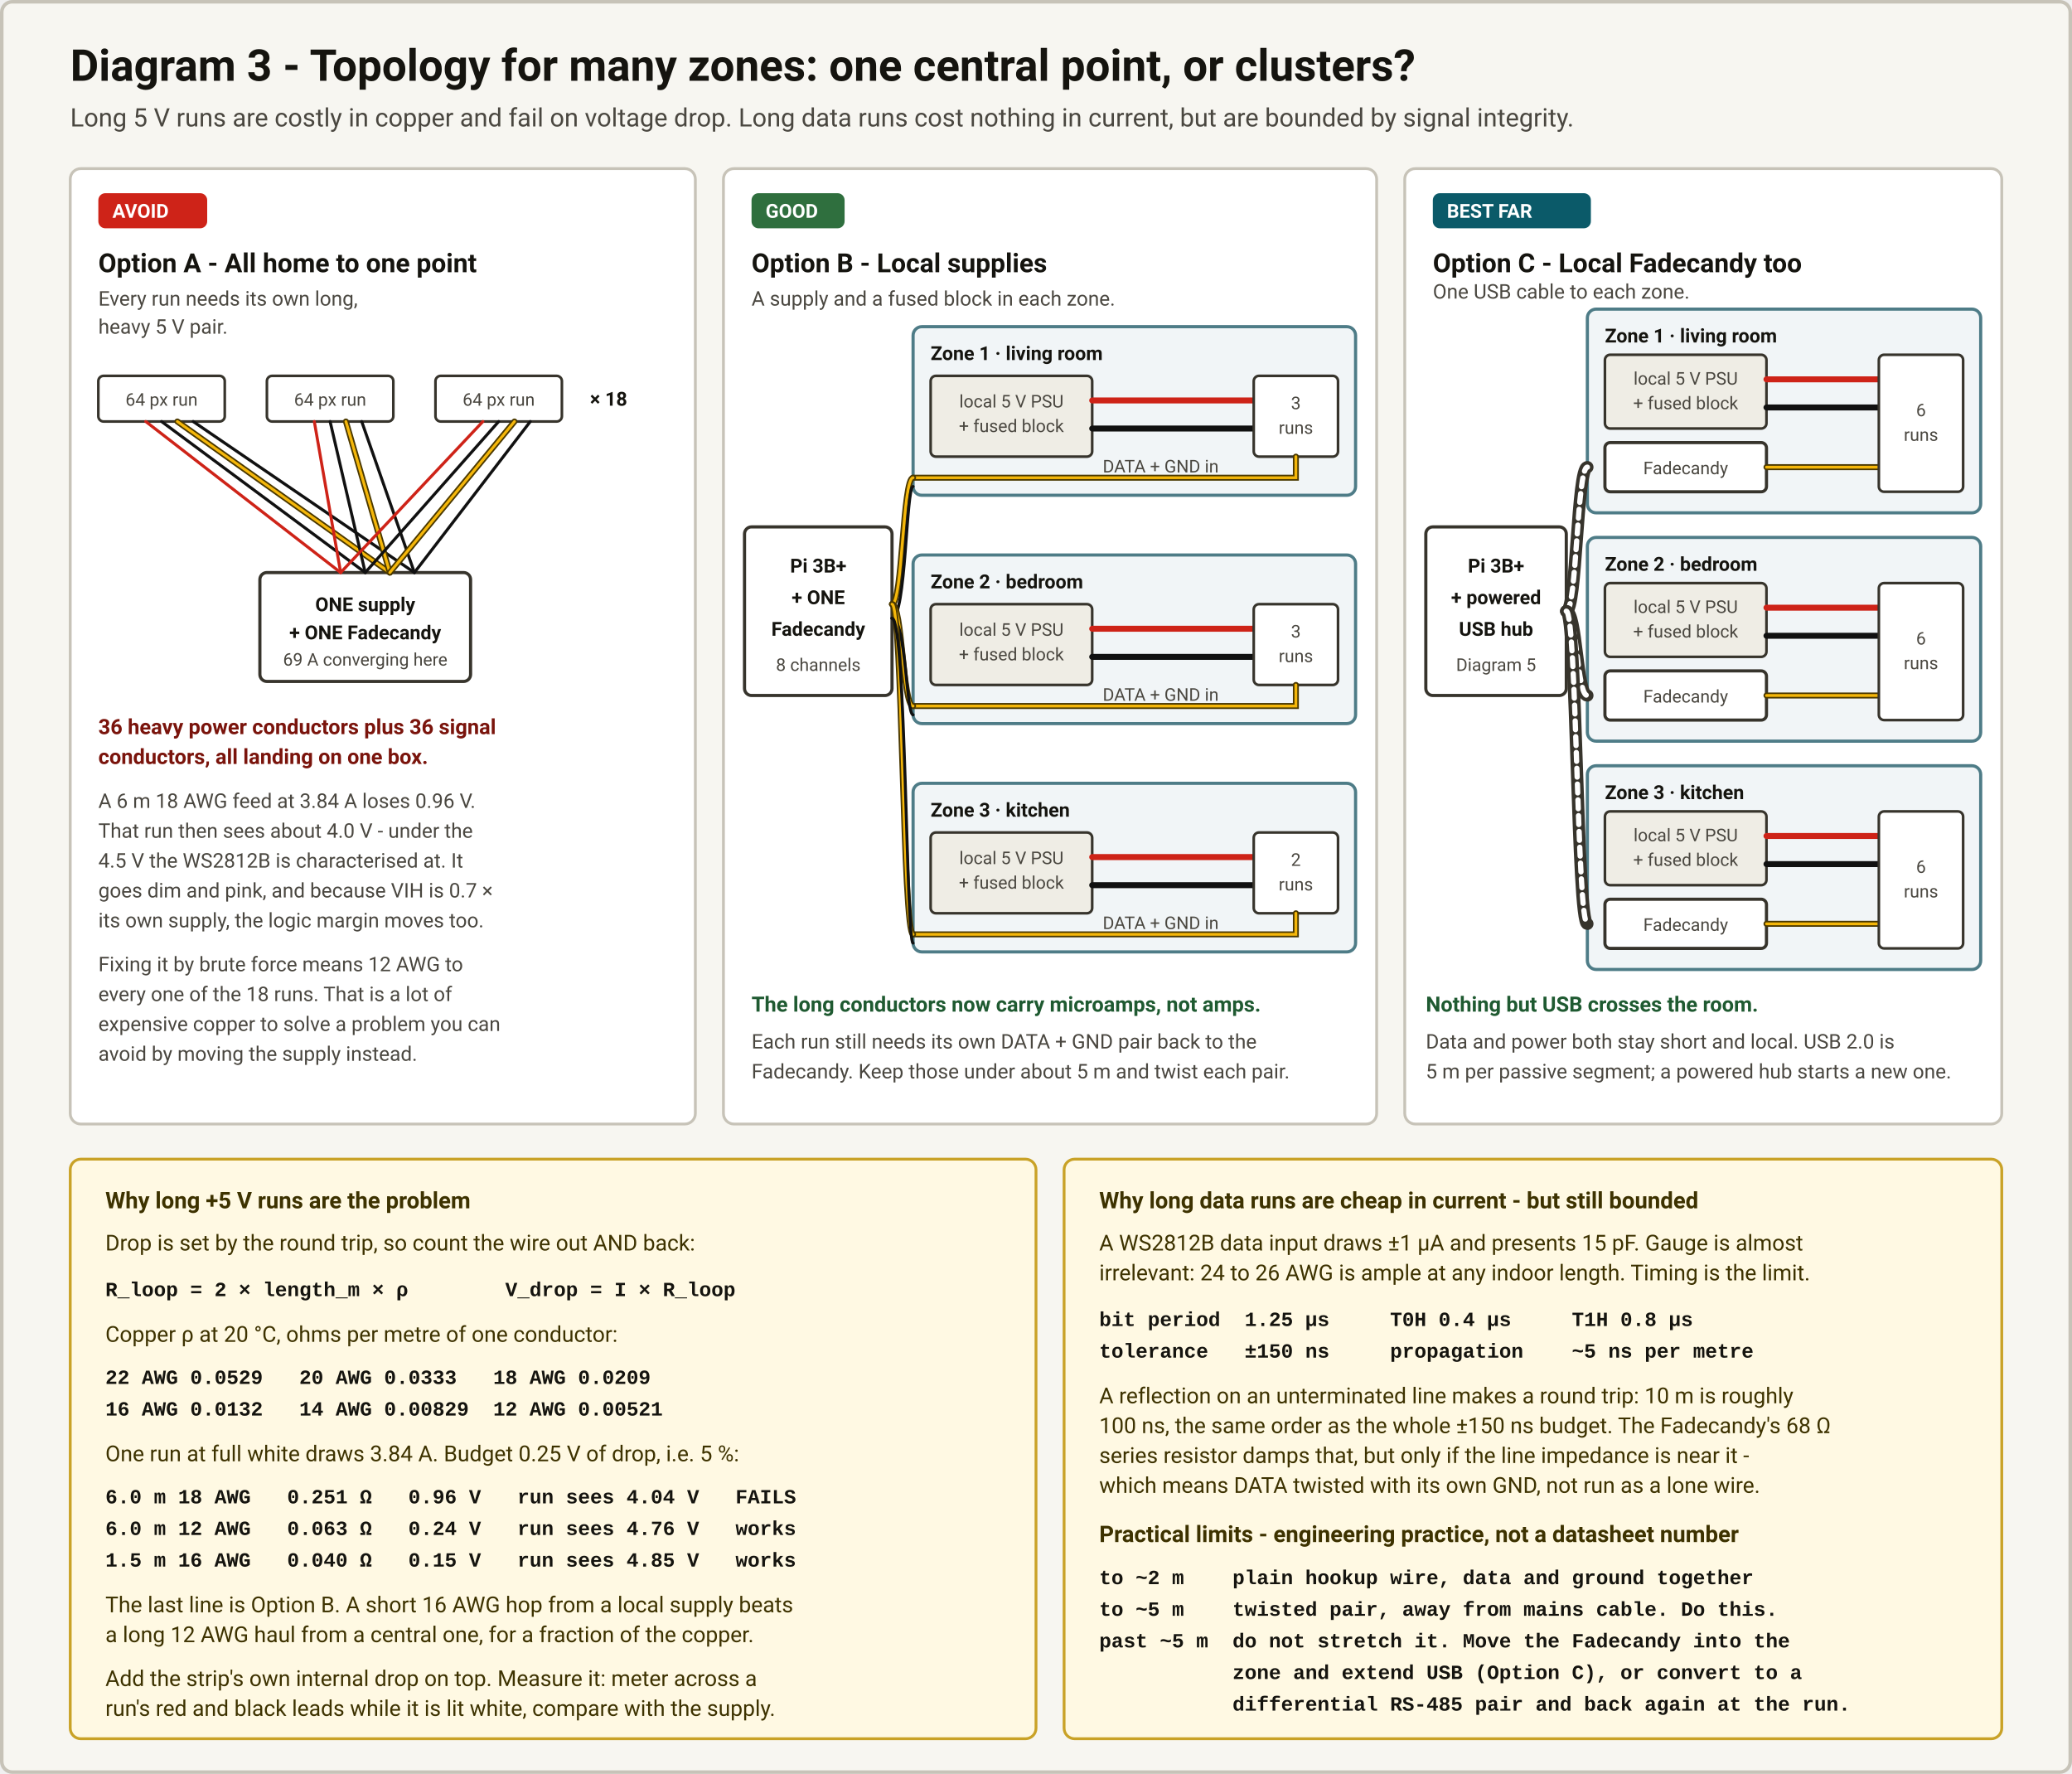
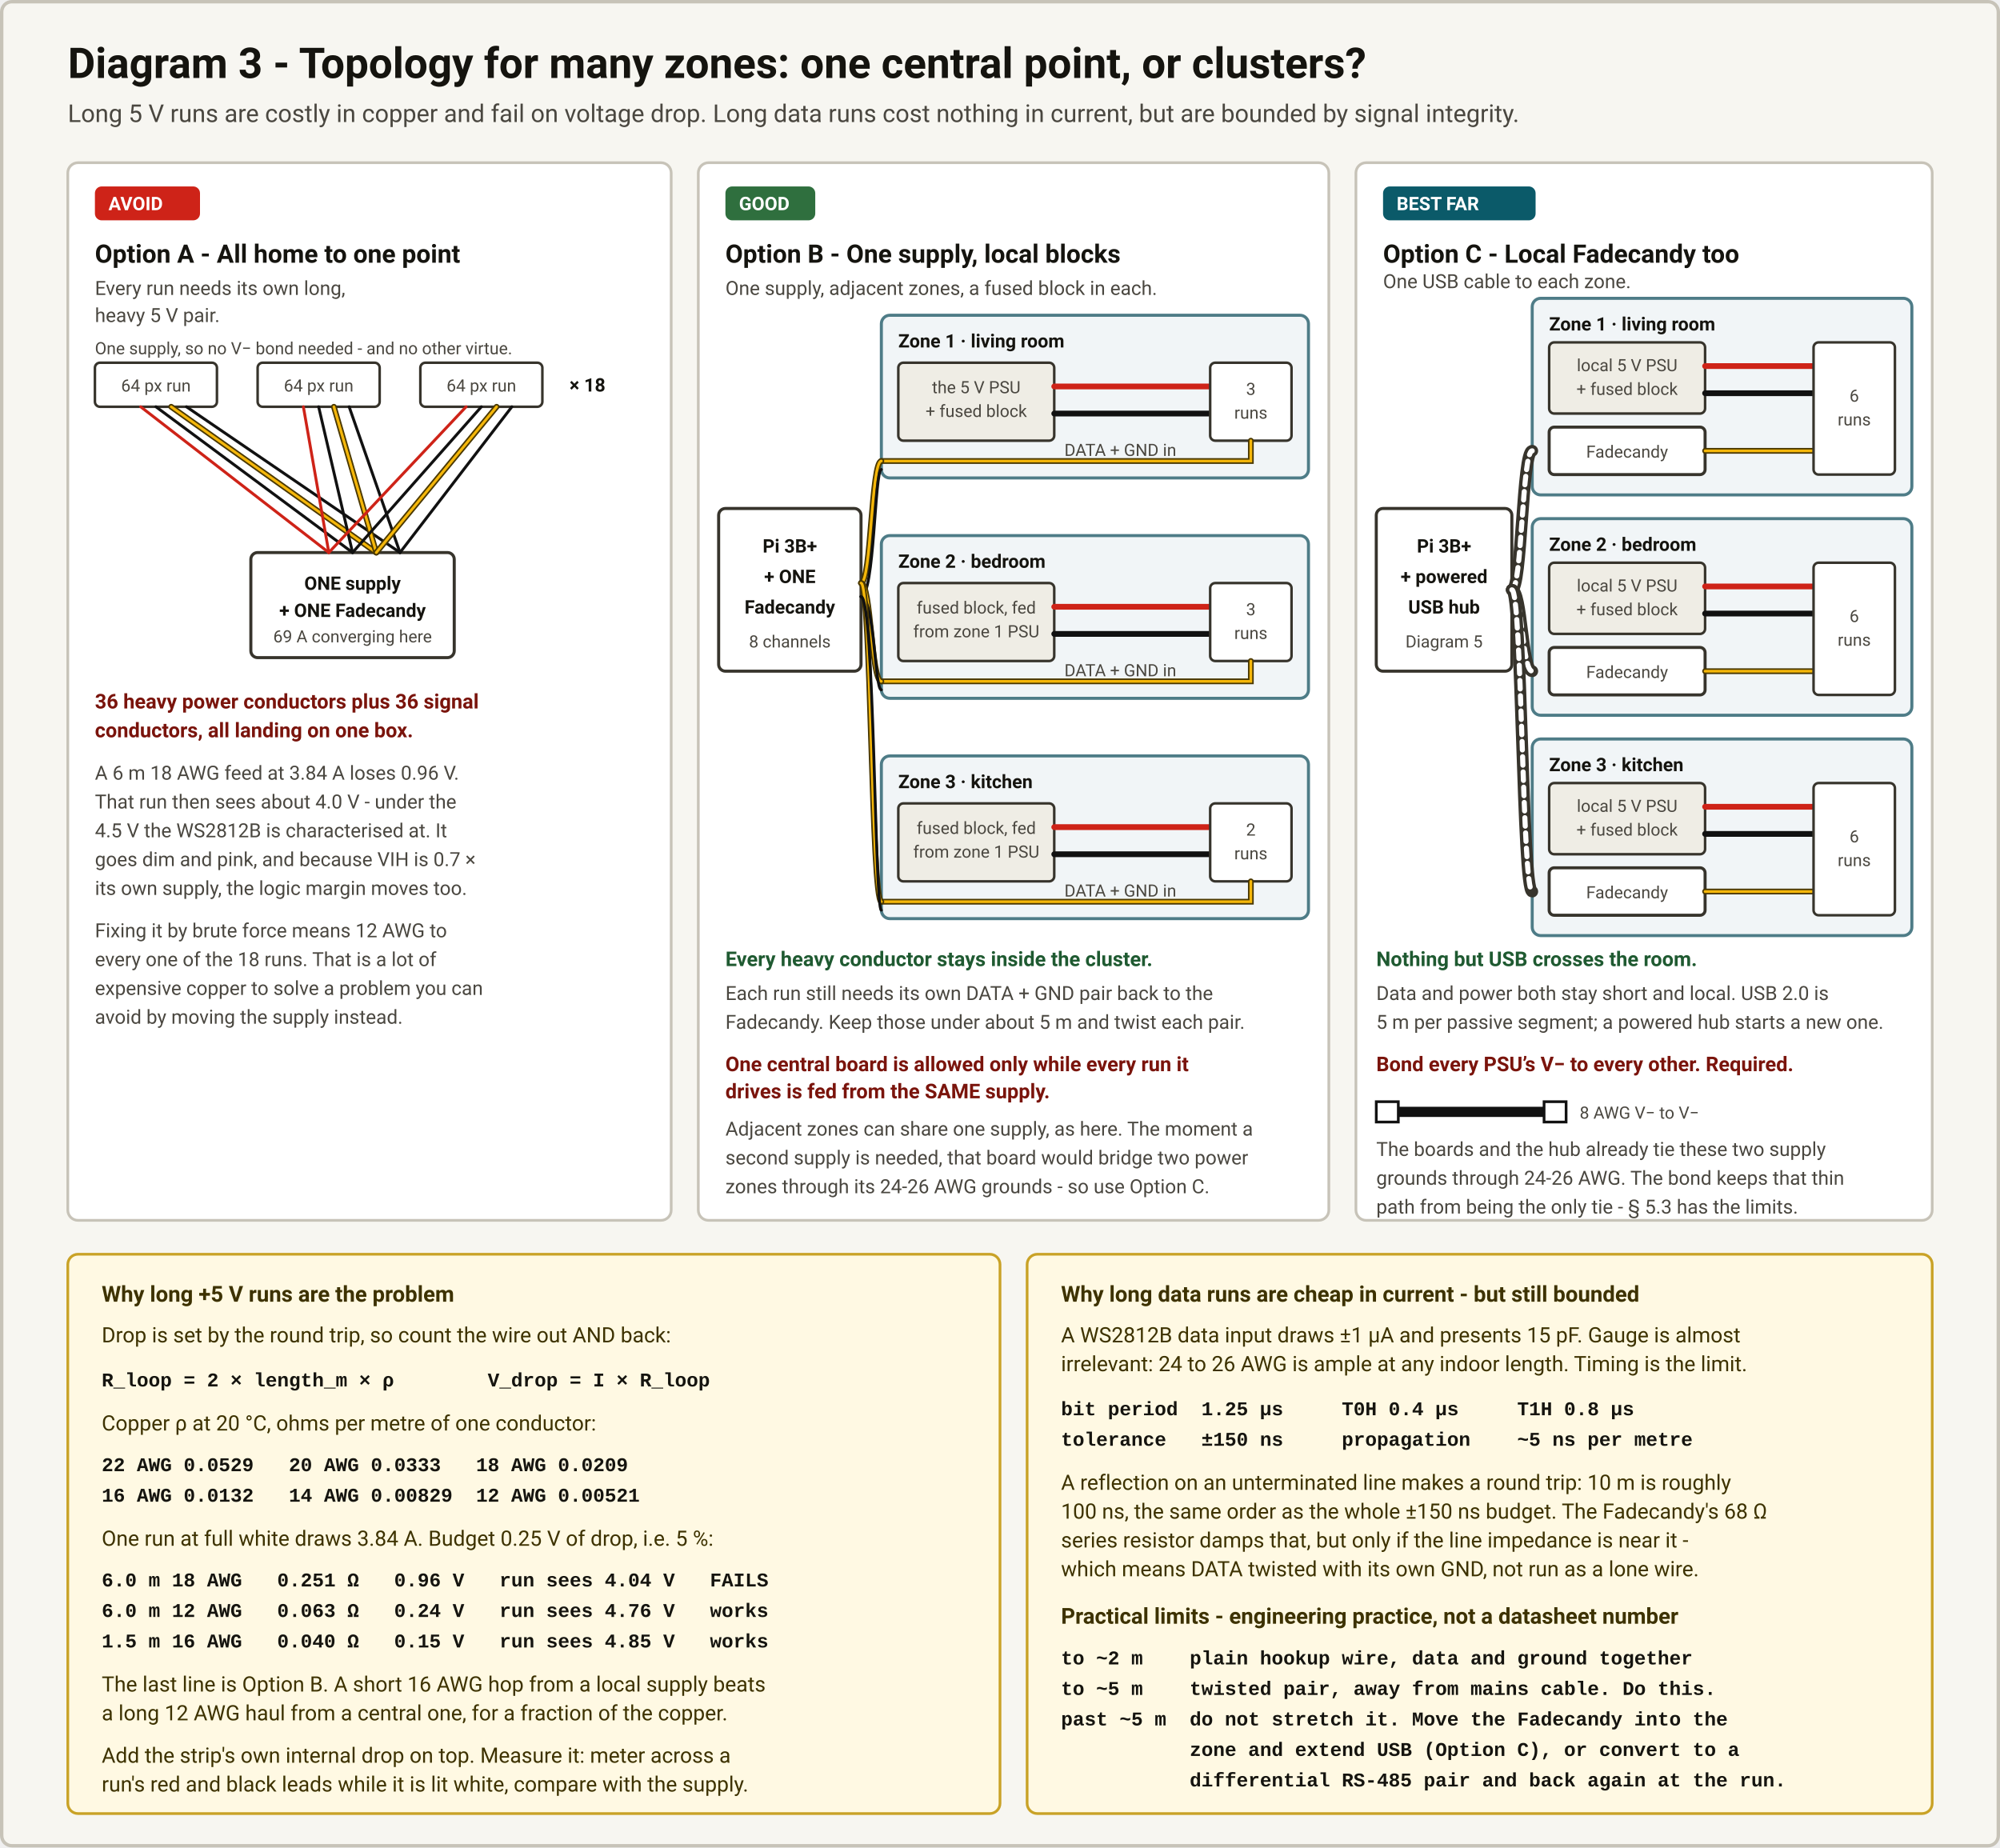
- <svg xmlns="http://www.w3.org/2000/svg" viewBox="0 0 1180 1010" width="1180" height="1010" role="img" aria-labelledby="t3 d3">
+ <svg xmlns="http://www.w3.org/2000/svg" viewBox="0 0 1180 1090" width="1180" height="1090" role="img" aria-labelledby="t3 d3">
  <style>
    .bg      { fill:#F7F6F1; stroke:#C7C3B8; stroke-width:2; }
    .ttl     { font:700 25px ui-sans-serif,system-ui,'Segoe UI',Roboto,Helvetica,Arial,sans-serif; fill:#15140F; }
    .sub     { font:400 14.5px ui-sans-serif,system-ui,'Segoe UI',Roboto,Helvetica,Arial,sans-serif; fill:#4A4740; }
    .lbls    { font:400 11.5px ui-sans-serif,system-ui,'Segoe UI',Roboto,Helvetica,Arial,sans-serif; fill:#4A4740; }
    .tiny    { font:400 10px ui-sans-serif,system-ui,'Segoe UI',Roboto,Helvetica,Arial,sans-serif; fill:#4A4740; }
    .wlbl    { font:700 11px ui-sans-serif,system-ui,'Segoe UI',Roboto,Helvetica,Arial,sans-serif; fill:#15140F; }
    .colttl  { font:700 15px ui-sans-serif,system-ui,'Segoe UI',Roboto,Helvetica,Arial,sans-serif; fill:#15140F; }
    .mono    { font:600 11.5px ui-monospace,'SFMono-Regular',Consolas,'Liberation Mono',monospace; fill:#15140F; }

    .col     { fill:#FFFFFF; stroke:#C7C3B8; stroke-width:1.6; }
    .box     { fill:#FFFFFF; stroke:#37342C; stroke-width:1.8; }
    .clu     { fill:#F1F5F7; stroke:#4E7C87; stroke-width:1.8; }
    .psu     { fill:#EFEDE5; stroke:#37342C; stroke-width:1.5; }
    .run     { fill:#FFFFFF; stroke:#37342C; stroke-width:1.5; }

    .tagbad  { fill:#CE2318; }
    .taggood { fill:#2F6F3E; }
    .tagbest { fill:#0B5A69; }
    .tagt    { font:700 11px ui-sans-serif,system-ui,'Segoe UI',Roboto,Helvetica,Arial,sans-serif; fill:#FFFFFF; }

    .gnd     { stroke:#111111; stroke-width:3.4; fill:none; stroke-linecap:round; }
    .pwr     { stroke:#CE2318; stroke-width:3.4; fill:none; stroke-linecap:round; }
    .gndt    { stroke:#111111; stroke-width:1.7; fill:none; stroke-linecap:round; }
    .pwrt    { stroke:#CE2318; stroke-width:1.7; fill:none; stroke-linecap:round; }
    .datc    { stroke:#4A3800; stroke-width:5.4; fill:none; stroke-linejoin:round; stroke-linecap:round; }
    .dat     { stroke:#F5B70A; stroke-width:2.6; fill:none; stroke-linejoin:round; stroke-linecap:round; }
    .datct   { stroke:#4A3800; stroke-width:3.4; fill:none; stroke-linecap:round; }
    .datt    { stroke:#F5B70A; stroke-width:1.6; fill:none; stroke-linecap:round; }
    .usbc    { stroke:#37342C; stroke-width:7; fill:none; stroke-linecap:round; }
    .usb     { stroke:#FFFFFF; stroke-width:3; fill:none; stroke-linecap:round; stroke-dasharray:5 4; }
+     .bond    { stroke:#111111; stroke-width:6; fill:none; stroke-linecap:round; }

    .note    { fill:#FFF9E3; stroke:#C9A227; stroke-width:1.6; }
    .notet   { font:700 13px ui-sans-serif,system-ui,'Segoe UI',Roboto,Helvetica,Arial,sans-serif; fill:#3D3200; }
    .notep   { font:400 12.5px ui-sans-serif,system-ui,'Segoe UI',Roboto,Helvetica,Arial,sans-serif; fill:#3D3200; }
    .warnt   { font:700 12px ui-sans-serif,system-ui,'Segoe UI',Roboto,Helvetica,Arial,sans-serif; fill:#7A140C; }
    .okt     { font:700 12px ui-sans-serif,system-ui,'Segoe UI',Roboto,Helvetica,Arial,sans-serif; fill:#1F5A31; }
  </style>
-   <rect class="bg" x="1" y="1" width="1178" height="1008" rx="6" />
+   <rect class="bg" x="1" y="1" width="1178" height="1088" rx="6" />
  <text class="ttl" x="40" y="46">Diagram 3 - Topology for many zones: one central point, or clusters?</text>
  <text class="sub" x="40" y="72">Long 5 V runs are costly in copper and fail on voltage drop. Long data runs cost nothing in current, but are bounded by signal integrity.</text>
-   <rect class="col" x="40" y="96" width="356" height="544" rx="6" />
+   <rect class="col" x="40" y="96" width="356" height="624" rx="6" />
  <rect class="tagbad" x="56" y="110" width="62" height="20" rx="4" />
  <text class="tagt" x="64" y="124">AVOID</text>
  <text class="colttl" x="56" y="155">Option A - All home to one point</text>
  <text class="lbls" x="56" y="174">Every run needs its own long,</text>
  <text class="lbls" x="56" y="190">heavy 5 V pair.</text>
-   <rect class="col" x="412" y="96" width="372" height="544" rx="6" />
+   <text class="tiny" x="56" y="209">One supply, so no V− bond needed - and no other virtue.</text>
+   <rect class="col" x="412" y="96" width="372" height="624" rx="6" />
  <rect class="taggood" x="428" y="110" width="53" height="20" rx="4" />
  <text class="tagt" x="436" y="124">GOOD</text>
-   <text class="colttl" x="428" y="155">Option B - Local supplies</text>
-   <text class="lbls" x="428" y="174">A supply and a fused block in each zone.</text>
-   <rect class="col" x="800" y="96" width="340" height="544" rx="6" />
+   <text class="colttl" x="428" y="155">Option B - One supply, local blocks</text>
+   <text class="lbls" x="428" y="174">One supply, adjacent zones, a fused block in each.</text>
+   <rect class="col" x="800" y="96" width="340" height="624" rx="6" />
  <rect class="tagbest" x="816" y="110" width="90" height="20" rx="4" />
  <text class="tagt" x="824" y="124">BEST FAR</text>
  <text class="colttl" x="816" y="155">Option C - Local Fadecandy too</text>
  <text class="lbls" x="816" y="170">One USB cable to each zone.</text>
  <rect class="run" x="56" y="214" width="72" height="26" rx="3" />
  <text class="tiny" x="92" y="231" text-anchor="middle">64 px run</text>
  <rect class="run" x="152" y="214" width="72" height="26" rx="3" />
  <text class="tiny" x="188" y="231" text-anchor="middle">64 px run</text>
  <rect class="run" x="248" y="214" width="72" height="26" rx="3" />
  <text class="tiny" x="284" y="231" text-anchor="middle">64 px run</text>
  <text class="wlbl" x="336" y="231">× 18</text>
  <rect class="box" x="148" y="326" width="120" height="62" rx="4" />
  <text class="wlbl" x="208" y="348" text-anchor="middle">ONE supply</text>
  <text class="wlbl" x="208" y="364" text-anchor="middle">+ ONE Fadecandy</text>
  <text class="tiny" x="208" y="379" text-anchor="middle">69 A converging here</text>
  <path class="pwrt" d="M 83 240 L 194 326" />
  <path class="gndt" d="M 92 240 L 208 326" />
  <path class="datct" d="M 101 240 L 222 326" />
  <path class="datt" d="M 101 240 L 222 326" />
  <path class="gndt" d="M 110 240 L 236 326" />
  <path class="pwrt" d="M 179 240 L 194 326" />
  <path class="gndt" d="M 188 240 L 208 326" />
  <path class="datct" d="M 197 240 L 222 326" />
  <path class="datt" d="M 197 240 L 222 326" />
  <path class="gndt" d="M 206 240 L 236 326" />
  <path class="pwrt" d="M 275 240 L 194 326" />
  <path class="gndt" d="M 284 240 L 208 326" />
  <path class="datct" d="M 293 240 L 222 326" />
  <path class="datt" d="M 293 240 L 222 326" />
  <path class="gndt" d="M 302 240 L 236 326" />
  <text class="warnt" x="56" y="418">36 heavy power conductors plus 36 signal</text>
  <text class="warnt" x="56" y="435">conductors, all landing on one box.</text>
  <text class="lbls" x="56" y="460">A 6 m 18 AWG feed at 3.84 A loses 0.96 V.</text>
  <text class="lbls" x="56" y="477">That run then sees about 4.0 V - under the</text>
  <text class="lbls" x="56" y="494">4.5 V the WS2812B is characterised at. It</text>
  <text class="lbls" x="56" y="511">goes dim and pink, and because VIH is 0.7 ×</text>
  <text class="lbls" x="56" y="528">its own supply, the logic margin moves too.</text>
  <text class="lbls" x="56" y="553">Fixing it by brute force means 12 AWG to</text>
  <text class="lbls" x="56" y="570">every one of the 18 runs. That is a lot of</text>
  <text class="lbls" x="56" y="587">expensive copper to solve a problem you can</text>
  <text class="lbls" x="56" y="604">avoid by moving the supply instead.</text>
  <rect class="box" x="424" y="300" width="84" height="96" rx="4" />
  <text class="wlbl" x="466" y="326" text-anchor="middle">Pi 3B+</text>
  <text class="wlbl" x="466" y="344" text-anchor="middle">+ ONE</text>
  <text class="wlbl" x="466" y="362" text-anchor="middle">Fadecandy</text>
  <text class="tiny" x="466" y="382" text-anchor="middle">8 channels</text>
  <rect class="clu" x="520" y="186" width="252" height="96" rx="5" />
  <text class="wlbl" x="530" y="205">Zone 1 · living room</text>
  <rect class="psu" x="530" y="214" width="92" height="46" rx="3" />
-   <text class="tiny" x="576" y="232" text-anchor="middle">local 5 V PSU</text>
+   <text class="tiny" x="576" y="232" text-anchor="middle">the 5 V PSU</text>
  <text class="tiny" x="576" y="246" text-anchor="middle">+ fused block</text>
  <path class="pwr" d="M 622 228 H 714" />
  <path class="gnd" d="M 622 244 H 714" />
  <rect class="run" x="714" y="214" width="48" height="46" rx="3" />
  <text class="tiny" x="738" y="233" text-anchor="middle">3</text>
  <text class="tiny" x="738" y="247" text-anchor="middle">runs</text>
  <path class="datct" d="M 520 272 H 738 V 260" />
  <path class="datt" d="M 520 272 H 738 V 260" />
  <text class="tiny" x="628" y="269">DATA + GND in</text>
  <path class="datct" d="M 508 344 C 514 344, 514 272, 520 272" />
  <path class="datt" d="M 508 344 C 514 344, 514 272, 520 272" />
  <path class="gndt" d="M 508 352 C 516 352, 516 277, 520 277" />
  <rect class="clu" x="520" y="316" width="252" height="96" rx="5" />
  <text class="wlbl" x="530" y="335">Zone 2 · bedroom</text>
  <rect class="psu" x="530" y="344" width="92" height="46" rx="3" />
-   <text class="tiny" x="576" y="362" text-anchor="middle">local 5 V PSU</text>
-   <text class="tiny" x="576" y="376" text-anchor="middle">+ fused block</text>
+   <text class="tiny" x="576" y="362" text-anchor="middle">fused block, fed</text>
+   <text class="tiny" x="576" y="376" text-anchor="middle">from zone 1 PSU</text>
  <path class="pwr" d="M 622 358 H 714" />
  <path class="gnd" d="M 622 374 H 714" />
  <rect class="run" x="714" y="344" width="48" height="46" rx="3" />
  <text class="tiny" x="738" y="363" text-anchor="middle">3</text>
  <text class="tiny" x="738" y="377" text-anchor="middle">runs</text>
  <path class="datct" d="M 520 402 H 738 V 390" />
  <path class="datt" d="M 520 402 H 738 V 390" />
  <text class="tiny" x="628" y="399">DATA + GND in</text>
  <path class="datct" d="M 508 344 C 514 344, 514 402, 520 402" />
  <path class="datt" d="M 508 344 C 514 344, 514 402, 520 402" />
  <path class="gndt" d="M 508 352 C 516 352, 516 407, 520 407" />
  <rect class="clu" x="520" y="446" width="252" height="96" rx="5" />
  <text class="wlbl" x="530" y="465">Zone 3 · kitchen</text>
  <rect class="psu" x="530" y="474" width="92" height="46" rx="3" />
-   <text class="tiny" x="576" y="492" text-anchor="middle">local 5 V PSU</text>
-   <text class="tiny" x="576" y="506" text-anchor="middle">+ fused block</text>
+   <text class="tiny" x="576" y="492" text-anchor="middle">fused block, fed</text>
+   <text class="tiny" x="576" y="506" text-anchor="middle">from zone 1 PSU</text>
  <path class="pwr" d="M 622 488 H 714" />
  <path class="gnd" d="M 622 504 H 714" />
  <rect class="run" x="714" y="474" width="48" height="46" rx="3" />
  <text class="tiny" x="738" y="493" text-anchor="middle">2</text>
  <text class="tiny" x="738" y="507" text-anchor="middle">runs</text>
  <path class="datct" d="M 520 532 H 738 V 520" />
  <path class="datt" d="M 520 532 H 738 V 520" />
  <text class="tiny" x="628" y="529">DATA + GND in</text>
  <path class="datct" d="M 508 344 C 514 344, 514 532, 520 532" />
  <path class="datt" d="M 508 344 C 514 344, 514 532, 520 532" />
  <path class="gndt" d="M 508 352 C 516 352, 516 537, 520 537" />
-   <text class="okt" x="428" y="576">The long conductors now carry microamps, not amps.</text>
-   <text class="lbls" x="428" y="597">Each run still needs its own DATA + GND pair back to the</text>
-   <text class="lbls" x="428" y="614">Fadecandy. Keep those under about 5 m and twist each pair.</text>
+   <text class="okt" x="428" y="570">Every heavy conductor stays inside the cluster.</text>
+   <text class="lbls" x="428" y="590">Each run still needs its own DATA + GND pair back to the</text>
+   <text class="lbls" x="428" y="607">Fadecandy. Keep those under about 5 m and twist each pair.</text>
+   <text class="warnt" x="428" y="632">One central board is allowed only while every run it</text>
+   <text class="warnt" x="428" y="648">drives is fed from the SAME supply.</text>
+   <text class="lbls" x="428" y="670">Adjacent zones can share one supply, as here. The moment a</text>
+   <text class="lbls" x="428" y="687">second supply is needed, that board would bridge two power</text>
+   <text class="lbls" x="428" y="704">zones through its 24-26 AWG grounds - so use Option C.</text>
  <rect class="box" x="812" y="300" width="80" height="96" rx="4" />
  <text class="wlbl" x="852" y="326" text-anchor="middle">Pi 3B+</text>
  <text class="wlbl" x="852" y="344" text-anchor="middle">+ powered</text>
  <text class="wlbl" x="852" y="362" text-anchor="middle">USB hub</text>
  <text class="tiny" x="852" y="382" text-anchor="middle">Diagram 5</text>
  <rect class="clu" x="904" y="176" width="224" height="116" rx="5" />
  <text class="wlbl" x="914" y="195">Zone 1 · living room</text>
  <rect class="psu" x="914" y="202" width="92" height="42" rx="3" />
  <text class="tiny" x="960" y="219" text-anchor="middle">local 5 V PSU</text>
  <text class="tiny" x="960" y="233" text-anchor="middle">+ fused block</text>
  <rect class="box" x="914" y="252" width="92" height="28" rx="3" />
  <text class="tiny" x="960" y="270" text-anchor="middle">Fadecandy</text>
  <path class="pwr" d="M 1006 216 H 1070" />
  <path class="gnd" d="M 1006 232 H 1070" />
  <path class="datct" d="M 1006 266 H 1070" />
  <path class="datt" d="M 1006 266 H 1070" />
  <rect class="run" x="1070" y="202" width="48" height="78" rx="3" />
  <text class="tiny" x="1094" y="237" text-anchor="middle">6</text>
  <text class="tiny" x="1094" y="251" text-anchor="middle">runs</text>
  <path class="usbc" d="M 892 348 C 898 348, 898 266, 904 266" />
  <path class="usb" d="M 892 348 C 898 348, 898 266, 904 266" />
  <rect class="clu" x="904" y="306" width="224" height="116" rx="5" />
  <text class="wlbl" x="914" y="325">Zone 2 · bedroom</text>
  <rect class="psu" x="914" y="332" width="92" height="42" rx="3" />
  <text class="tiny" x="960" y="349" text-anchor="middle">local 5 V PSU</text>
  <text class="tiny" x="960" y="363" text-anchor="middle">+ fused block</text>
  <rect class="box" x="914" y="382" width="92" height="28" rx="3" />
  <text class="tiny" x="960" y="400" text-anchor="middle">Fadecandy</text>
  <path class="pwr" d="M 1006 346 H 1070" />
  <path class="gnd" d="M 1006 362 H 1070" />
  <path class="datct" d="M 1006 396 H 1070" />
  <path class="datt" d="M 1006 396 H 1070" />
  <rect class="run" x="1070" y="332" width="48" height="78" rx="3" />
  <text class="tiny" x="1094" y="367" text-anchor="middle">6</text>
  <text class="tiny" x="1094" y="381" text-anchor="middle">runs</text>
  <path class="usbc" d="M 892 348 C 898 348, 898 396, 904 396" />
  <path class="usb" d="M 892 348 C 898 348, 898 396, 904 396" />
  <rect class="clu" x="904" y="436" width="224" height="116" rx="5" />
  <text class="wlbl" x="914" y="455">Zone 3 · kitchen</text>
  <rect class="psu" x="914" y="462" width="92" height="42" rx="3" />
  <text class="tiny" x="960" y="479" text-anchor="middle">local 5 V PSU</text>
  <text class="tiny" x="960" y="493" text-anchor="middle">+ fused block</text>
  <rect class="box" x="914" y="512" width="92" height="28" rx="3" />
  <text class="tiny" x="960" y="530" text-anchor="middle">Fadecandy</text>
  <path class="pwr" d="M 1006 476 H 1070" />
  <path class="gnd" d="M 1006 492 H 1070" />
  <path class="datct" d="M 1006 526 H 1070" />
  <path class="datt" d="M 1006 526 H 1070" />
  <rect class="run" x="1070" y="462" width="48" height="78" rx="3" />
  <text class="tiny" x="1094" y="497" text-anchor="middle">6</text>
  <text class="tiny" x="1094" y="511" text-anchor="middle">runs</text>
  <path class="usbc" d="M 892 348 C 898 348, 898 526, 904 526" />
  <path class="usb" d="M 892 348 C 898 348, 898 526, 904 526" />
-   <text class="okt" x="812" y="576">Nothing but USB crosses the room.</text>
-   <text class="lbls" x="812" y="597">Data and power both stay short and local. USB 2.0 is</text>
-   <text class="lbls" x="812" y="614">5 m per passive segment; a powered hub starts a new one.</text>
-   <rect class="note" x="40" y="660" width="550" height="330" rx="6" />
-   <text class="notet" x="60" y="688">Why long +5 V runs are the problem</text>
-   <text class="notep" x="60" y="712">Drop is set by the round trip, so count the wire out AND back:</text>
-   <text class="mono" x="60" y="738" xml:space="preserve">R_loop = 2 × length_m × ρ        V_drop = I × R_loop</text>
-   <text class="notep" x="60" y="764">Copper ρ at 20 °C, ohms per metre of one conductor:</text>
-   <text class="mono" x="60" y="788" xml:space="preserve">22 AWG 0.0529   20 AWG 0.0333   18 AWG 0.0209</text>
-   <text class="mono" x="60" y="806" xml:space="preserve">16 AWG 0.0132   14 AWG 0.00829  12 AWG 0.00521</text>
-   <text class="notep" x="60" y="832">One run at full white draws 3.84 A. Budget 0.25 V of drop, i.e. 5 %:</text>
-   <text class="mono" x="60" y="856" xml:space="preserve">6.0 m 18 AWG   0.251 Ω   0.96 V   run sees 4.04 V   FAILS</text>
-   <text class="mono" x="60" y="874" xml:space="preserve">6.0 m 12 AWG   0.063 Ω   0.24 V   run sees 4.76 V   works</text>
-   <text class="mono" x="60" y="892" xml:space="preserve">1.5 m 16 AWG   0.040 Ω   0.15 V   run sees 4.85 V   works</text>
-   <text class="notep" x="60" y="918">The last line is Option B. A short 16 AWG hop from a local supply beats</text>
-   <text class="notep" x="60" y="935">a long 12 AWG haul from a central one, for a fraction of the copper.</text>
-   <text class="notep" x="60" y="960">Add the strip's own internal drop on top. Measure it: meter across a</text>
-   <text class="notep" x="60" y="977">run's red and black leads while it is lit white, compare with the supply.</text>
-   <rect class="note" x="606" y="660" width="534" height="330" rx="6" />
-   <text class="notet" x="626" y="688">Why long data runs are cheap in current - but still bounded</text>
-   <text class="notep" x="626" y="712">A WS2812B data input draws ±1 µA and presents 15 pF. Gauge is almost</text>
-   <text class="notep" x="626" y="729">irrelevant: 24 to 26 AWG is ample at any indoor length. Timing is the limit.</text>
-   <text class="mono" x="626" y="755" xml:space="preserve">bit period  1.25 µs     T0H 0.4 µs     T1H 0.8 µs</text>
-   <text class="mono" x="626" y="773" xml:space="preserve">tolerance   ±150 ns     propagation    ~5 ns per metre</text>
-   <text class="notep" x="626" y="799">A reflection on an unterminated line makes a round trip: 10 m is roughly</text>
-   <text class="notep" x="626" y="816">100 ns, the same order as the whole ±150 ns budget. The Fadecandy's 68 Ω</text>
-   <text class="notep" x="626" y="833">series resistor damps that, but only if the line impedance is near it -</text>
-   <text class="notep" x="626" y="850">which means DATA twisted with its own GND, not run as a lone wire.</text>
-   <text class="notet" x="626" y="878">Practical limits - engineering practice, not a datasheet number</text>
-   <text class="mono" x="626" y="902" xml:space="preserve">to ~2 m    plain hookup wire, data and ground together</text>
-   <text class="mono" x="626" y="920" xml:space="preserve">to ~5 m    twisted pair, away from mains cable. Do this.</text>
-   <text class="mono" x="626" y="938" xml:space="preserve">past ~5 m  do not stretch it. Move the Fadecandy into the</text>
-   <text class="mono" x="626" y="956" xml:space="preserve">           zone and extend USB (Option C), or convert to a</text>
-   <text class="mono" x="626" y="974" xml:space="preserve">           differential RS-485 pair and back again at the run.</text>
+   <text class="okt" x="812" y="570">Nothing but USB crosses the room.</text>
+   <text class="lbls" x="812" y="590">Data and power both stay short and local. USB 2.0 is</text>
+   <text class="lbls" x="812" y="607">5 m per passive segment; a powered hub starts a new one.</text>
+   <text class="warnt" x="812" y="632">Bond every PSU’s V− to every other. Required.</text>
+   <path class="bond" d="M 818 656 H 918" />
+   <rect x="812" y="650" width="13" height="12" fill="#FFFFFF" stroke="#111111" stroke-width="1.6" />
+   <rect x="911" y="650" width="13" height="12" fill="#FFFFFF" stroke="#111111" stroke-width="1.6" />
+   <text class="tiny" x="932" y="660">8 AWG V− to V−</text>
+   <text class="lbls" x="812" y="682">The boards and the hub already tie these two supply</text>
+   <text class="lbls" x="812" y="699">grounds through 24-26 AWG. The bond keeps that thin</text>
+   <text class="lbls" x="812" y="716">path from being the only tie - § 5.3 has the limits.</text>
+   <rect class="note" x="40" y="740" width="550" height="330" rx="6" />
+   <text class="notet" x="60" y="768">Why long +5 V runs are the problem</text>
+   <text class="notep" x="60" y="792">Drop is set by the round trip, so count the wire out AND back:</text>
+   <text class="mono" x="60" y="818" xml:space="preserve">R_loop = 2 × length_m × ρ        V_drop = I × R_loop</text>
+   <text class="notep" x="60" y="844">Copper ρ at 20 °C, ohms per metre of one conductor:</text>
+   <text class="mono" x="60" y="868" xml:space="preserve">22 AWG 0.0529   20 AWG 0.0333   18 AWG 0.0209</text>
+   <text class="mono" x="60" y="886" xml:space="preserve">16 AWG 0.0132   14 AWG 0.00829  12 AWG 0.00521</text>
+   <text class="notep" x="60" y="912">One run at full white draws 3.84 A. Budget 0.25 V of drop, i.e. 5 %:</text>
+   <text class="mono" x="60" y="936" xml:space="preserve">6.0 m 18 AWG   0.251 Ω   0.96 V   run sees 4.04 V   FAILS</text>
+   <text class="mono" x="60" y="954" xml:space="preserve">6.0 m 12 AWG   0.063 Ω   0.24 V   run sees 4.76 V   works</text>
+   <text class="mono" x="60" y="972" xml:space="preserve">1.5 m 16 AWG   0.040 Ω   0.15 V   run sees 4.85 V   works</text>
+   <text class="notep" x="60" y="998">The last line is Option B. A short 16 AWG hop from a local supply beats</text>
+   <text class="notep" x="60" y="1015">a long 12 AWG haul from a central one, for a fraction of the copper.</text>
+   <text class="notep" x="60" y="1040">Add the strip's own internal drop on top. Measure it: meter across a</text>
+   <text class="notep" x="60" y="1057">run's red and black leads while it is lit white, compare with the supply.</text>
+   <rect class="note" x="606" y="740" width="534" height="330" rx="6" />
+   <text class="notet" x="626" y="768">Why long data runs are cheap in current - but still bounded</text>
+   <text class="notep" x="626" y="792">A WS2812B data input draws ±1 µA and presents 15 pF. Gauge is almost</text>
+   <text class="notep" x="626" y="809">irrelevant: 24 to 26 AWG is ample at any indoor length. Timing is the limit.</text>
+   <text class="mono" x="626" y="835" xml:space="preserve">bit period  1.25 µs     T0H 0.4 µs     T1H 0.8 µs</text>
+   <text class="mono" x="626" y="853" xml:space="preserve">tolerance   ±150 ns     propagation    ~5 ns per metre</text>
+   <text class="notep" x="626" y="879">A reflection on an unterminated line makes a round trip: 10 m is roughly</text>
+   <text class="notep" x="626" y="896">100 ns, the same order as the whole ±150 ns budget. The Fadecandy's 68 Ω</text>
+   <text class="notep" x="626" y="913">series resistor damps that, but only if the line impedance is near it -</text>
+   <text class="notep" x="626" y="930">which means DATA twisted with its own GND, not run as a lone wire.</text>
+   <text class="notet" x="626" y="958">Practical limits - engineering practice, not a datasheet number</text>
+   <text class="mono" x="626" y="982" xml:space="preserve">to ~2 m    plain hookup wire, data and ground together</text>
+   <text class="mono" x="626" y="1000" xml:space="preserve">to ~5 m    twisted pair, away from mains cable. Do this.</text>
+   <text class="mono" x="626" y="1018" xml:space="preserve">past ~5 m  do not stretch it. Move the Fadecandy into the</text>
+   <text class="mono" x="626" y="1036" xml:space="preserve">           zone and extend USB (Option C), or convert to a</text>
+   <text class="mono" x="626" y="1054" xml:space="preserve">           differential RS-485 pair and back again at the run.</text>
</svg>
